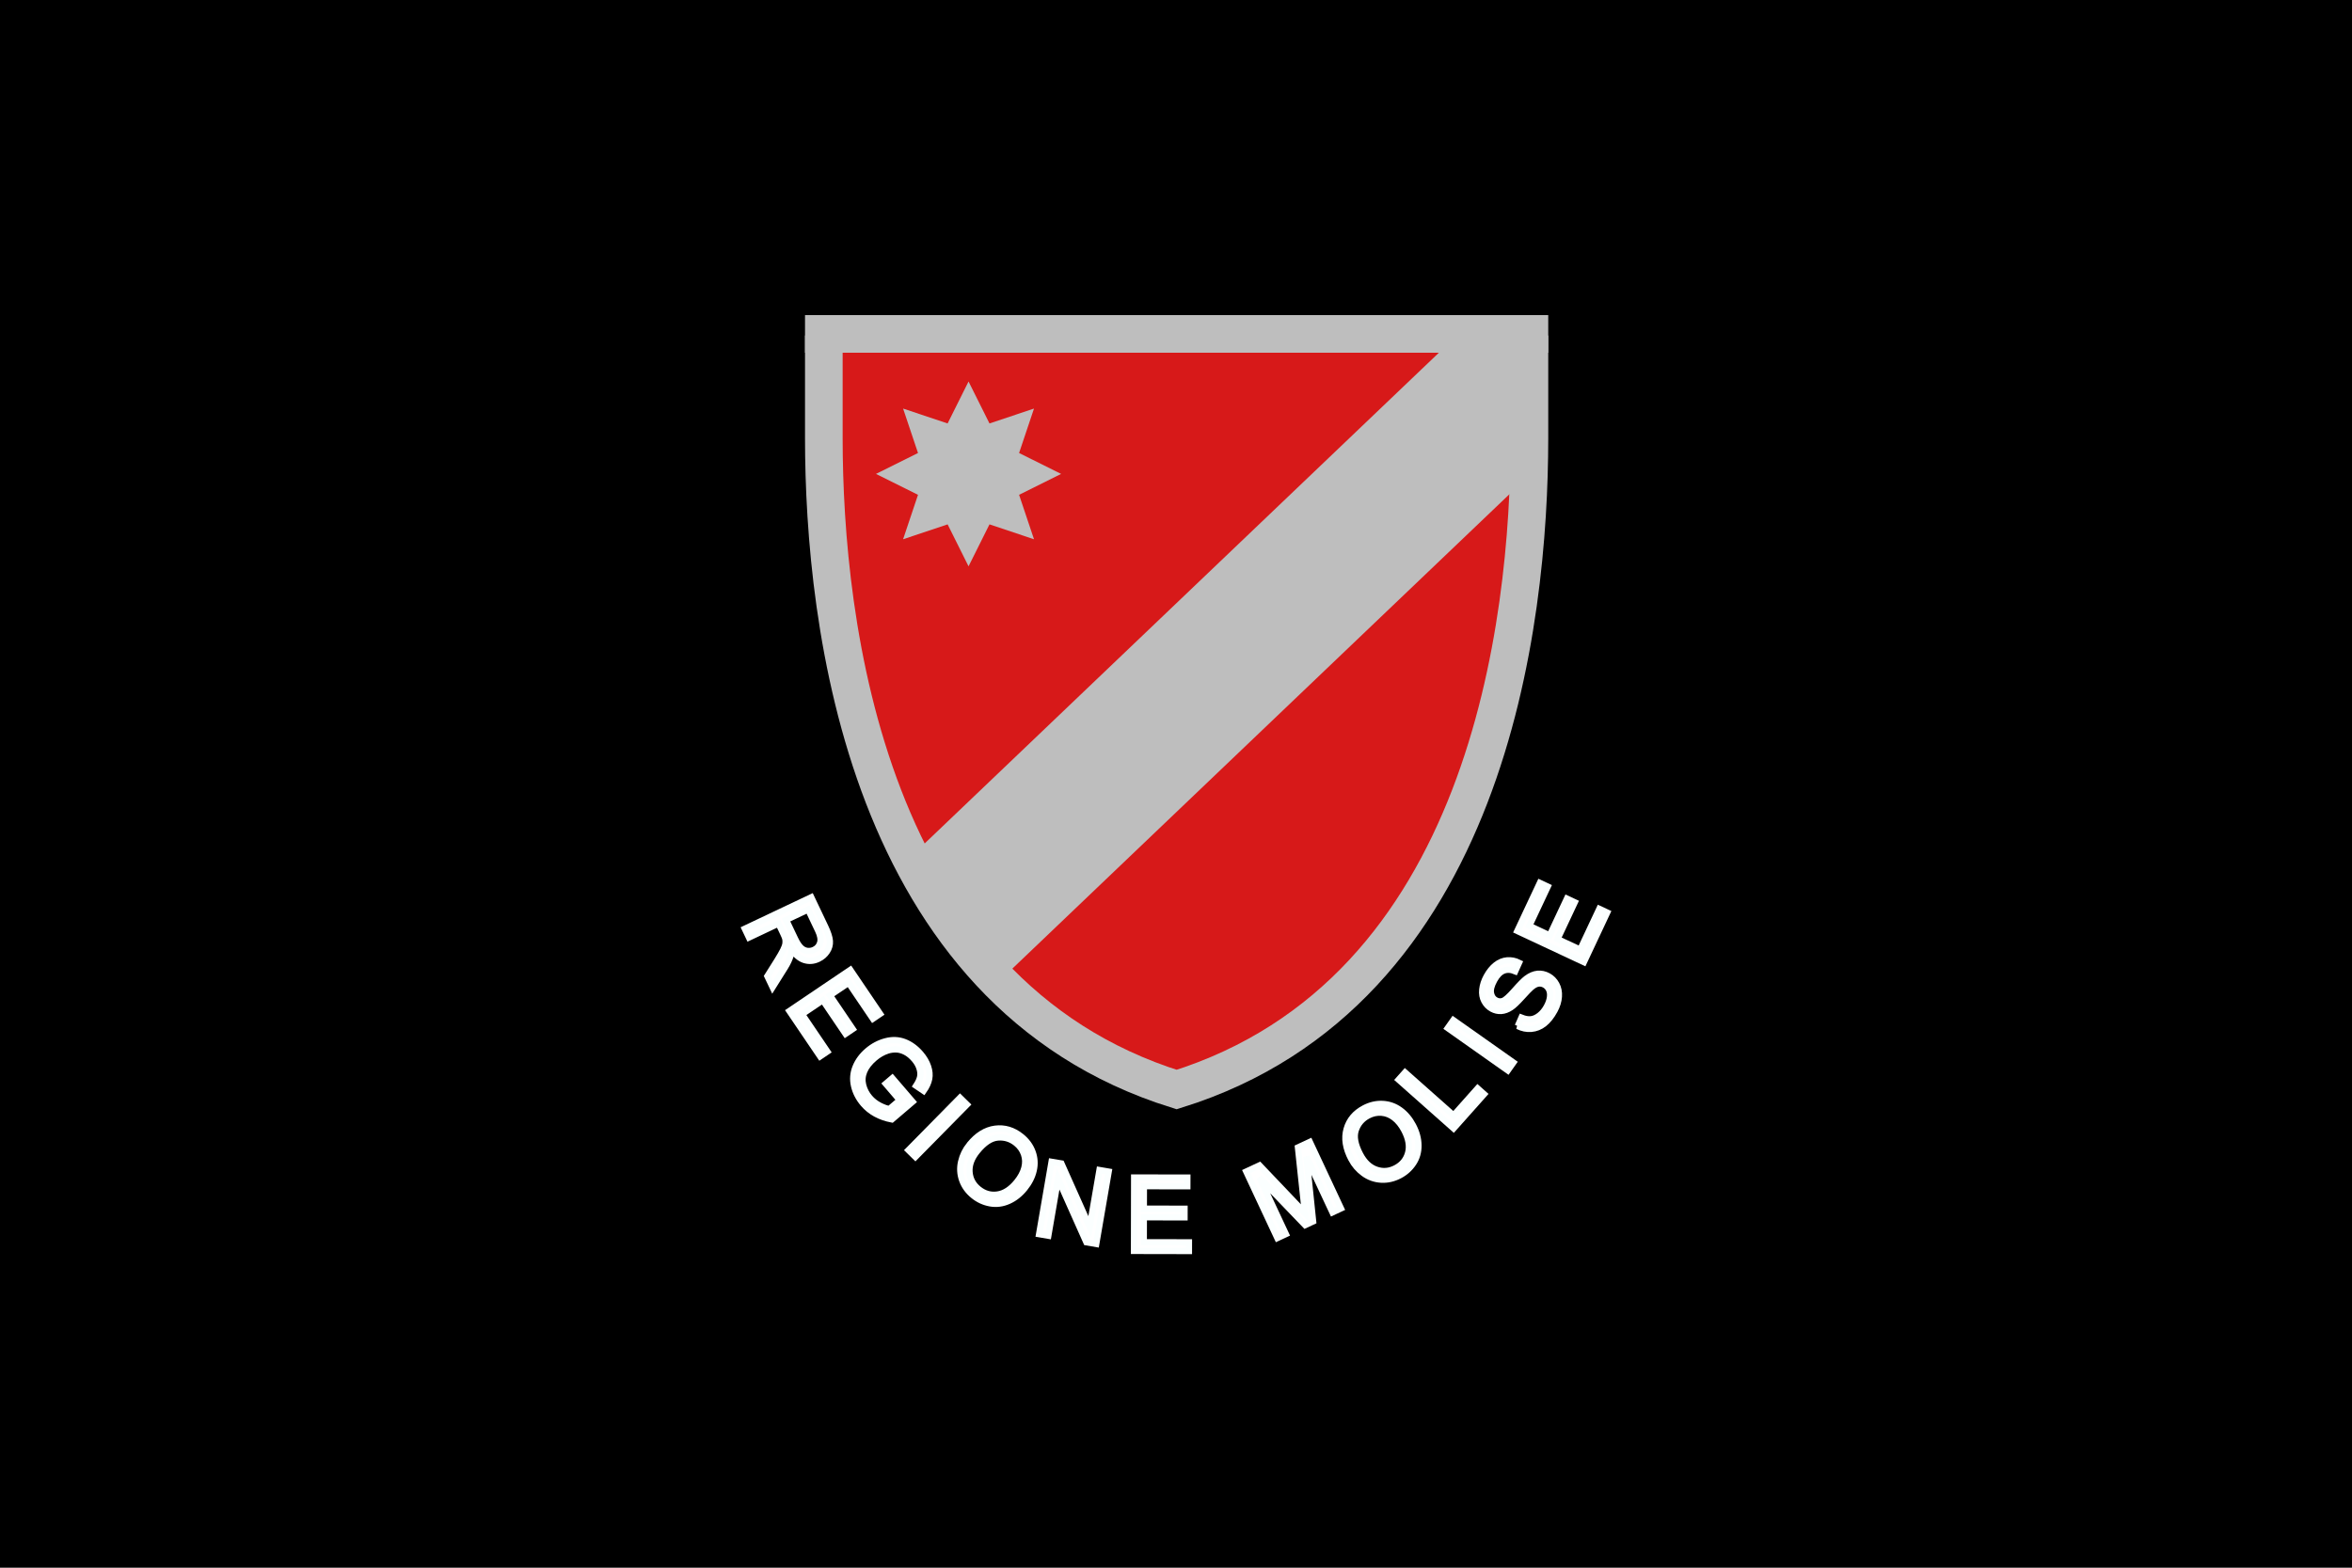
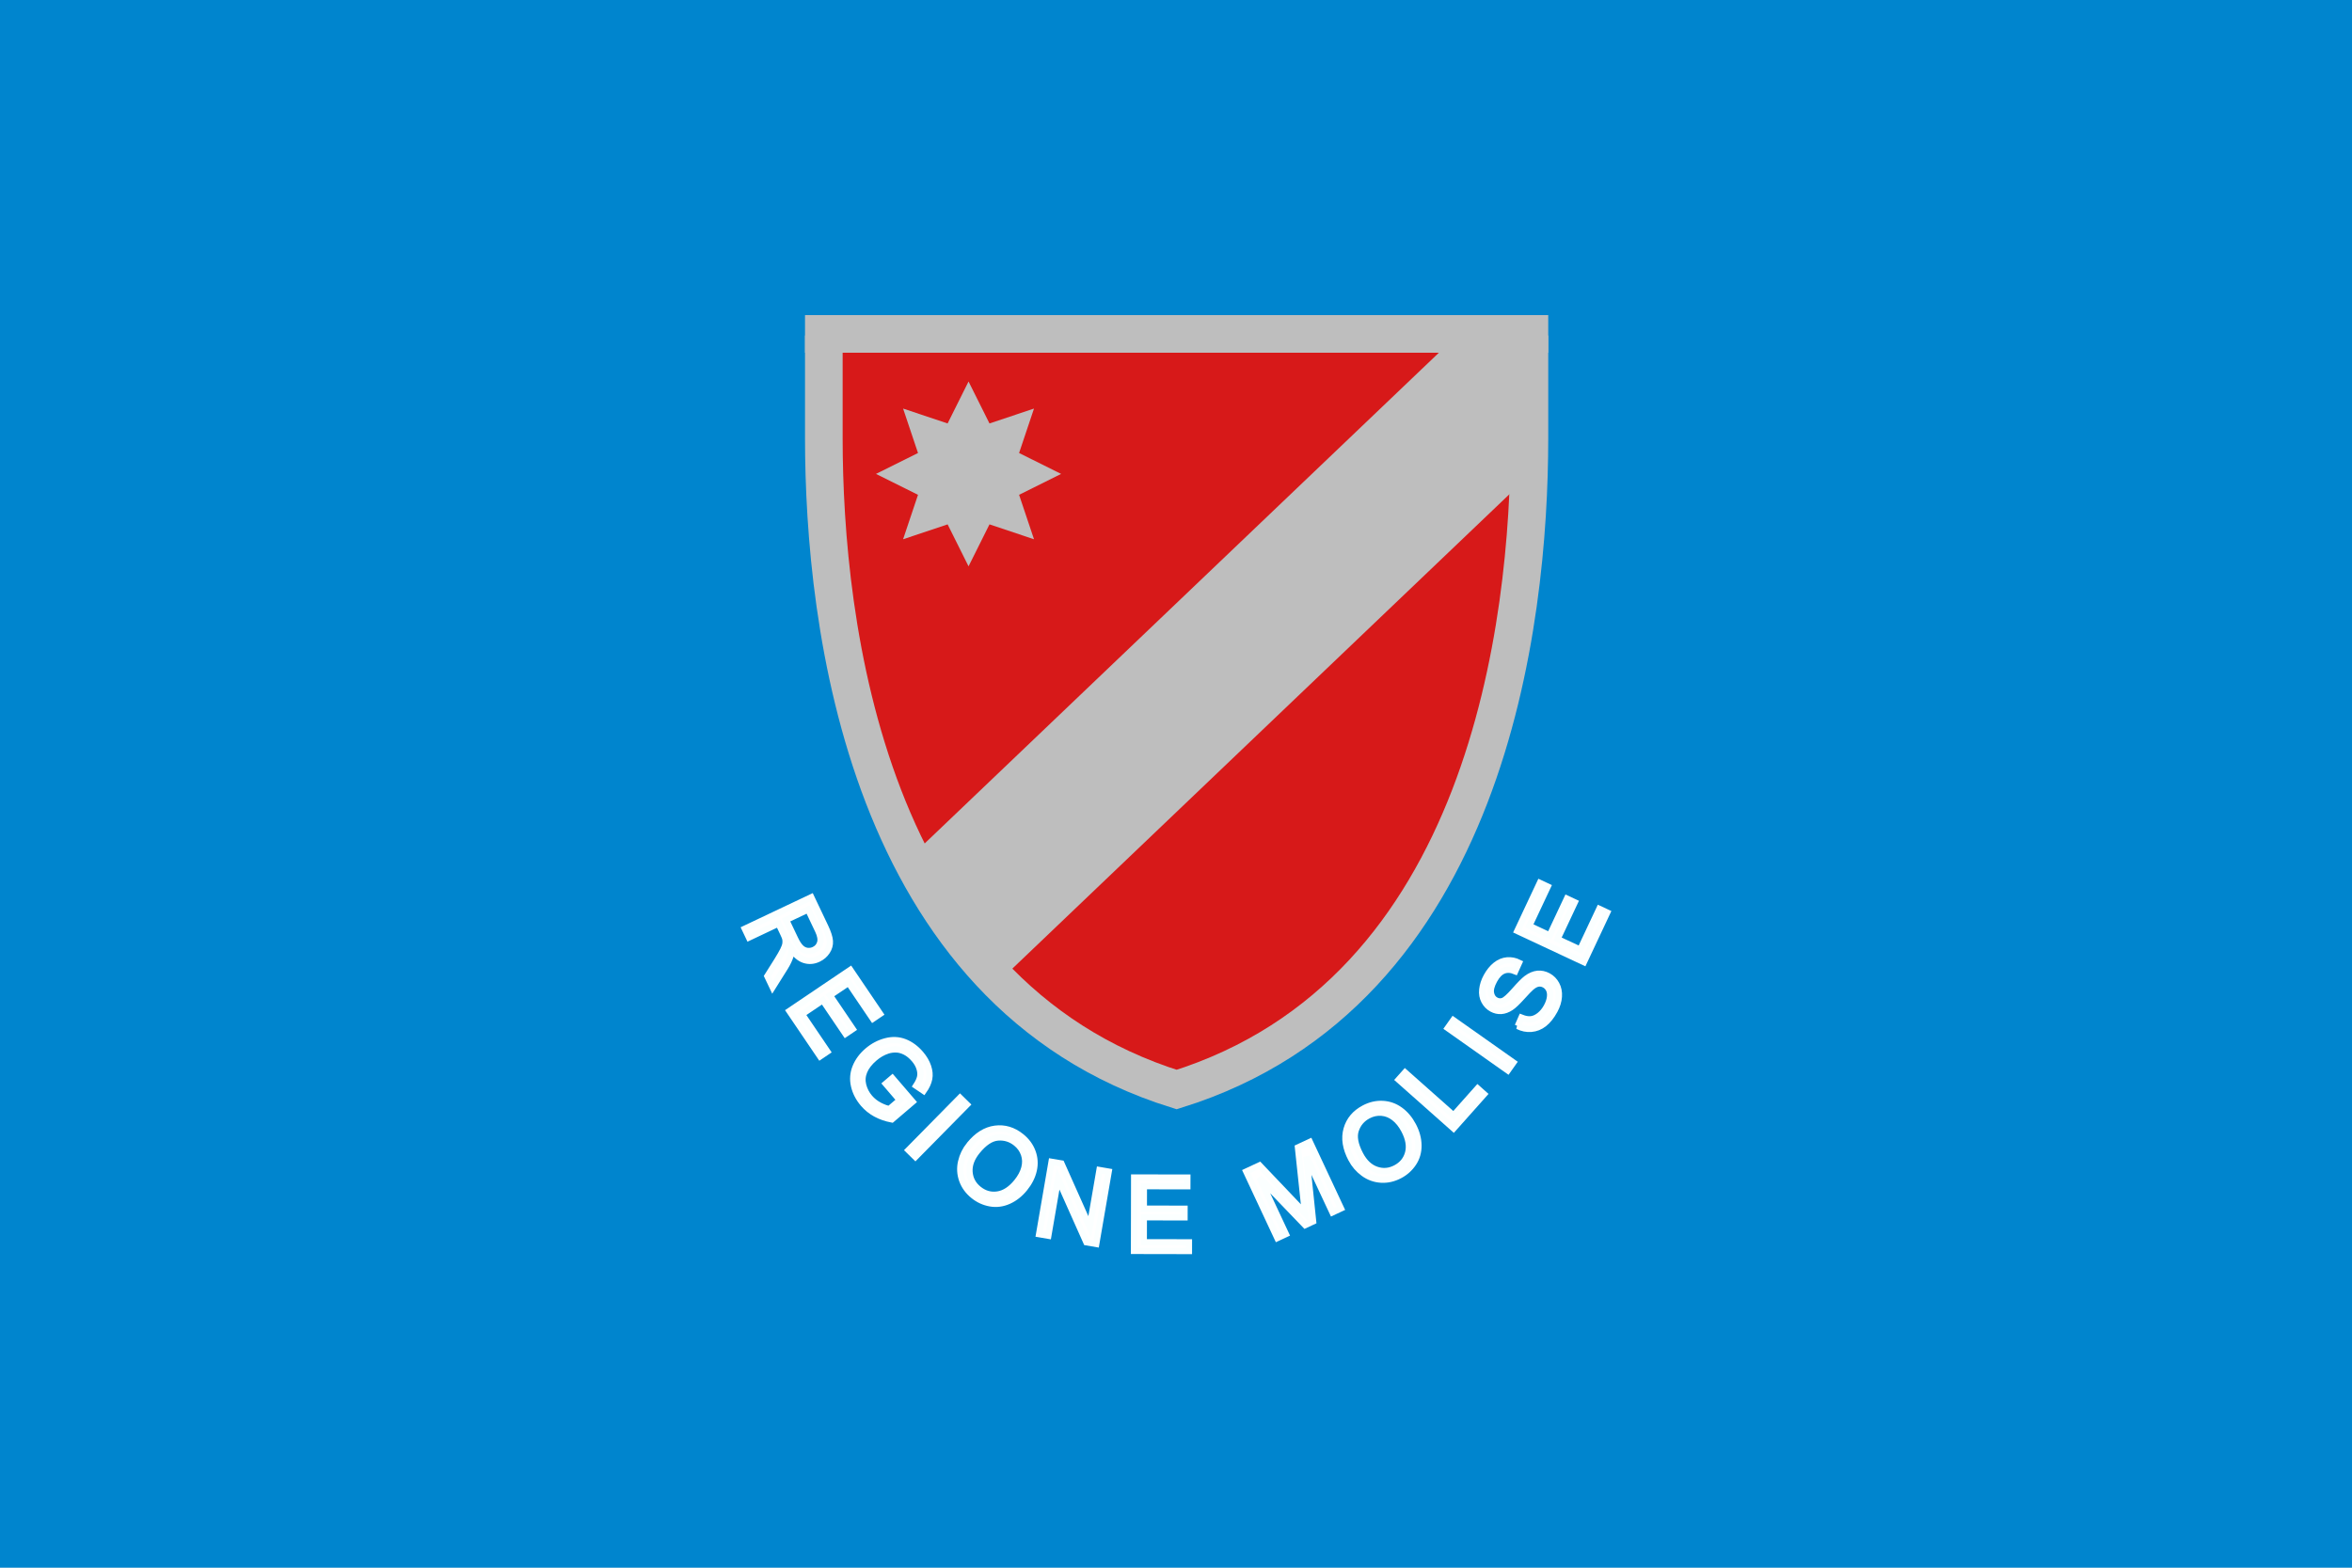
<svg xmlns="http://www.w3.org/2000/svg" id="svg2" width="750" height="500" version="1.0">
  <defs id="defs5" />
-   <rect id="target-color" style="fill-rule:evenodd;stroke:none" width="750" height="500" x="0" y="0" />
+   <rect style="fill:#0085ce;fill-opacity:1;fill-rule:evenodd;stroke:none" id="rect3837" width="750" height="500" x="0" y="0" />
  <g transform="matrix(0.8856293,0,0,0.883997,629.9034,83.02161)" style="font-size:37px;font-style:normal;font-variant:normal;font-weight:normal;font-stretch:normal;text-indent:0;text-align:start;text-decoration:none;line-height:125%;letter-spacing:0px;word-spacing:0px;text-transform:none;direction:ltr;block-progression:tb;writing-mode:lr-tb;text-anchor:start;baseline-shift:baseline;color:#000000;fill:#ffffff;fill-opacity:1;fill-rule:nonzero;stroke:#fbffff;stroke-width:2.26;stroke-miterlimit:4;stroke-opacity:1;stroke-dasharray:none;marker:none;visibility:visible;display:inline;overflow:visible;enable-background:accumulate;font-family:Arial;-inkscape-font-specification:Arial" id="text3880">
    <path d="m -443.079,241.173 23.926,-11.358 5.036,10.609 c 1.012,2.133 1.567,3.856 1.664,5.17 0.097,1.314 -0.241,2.561 -1.014,3.741 -0.773,1.18 -1.818,2.083 -3.134,2.708 -1.697,0.806 -3.389,0.935 -5.075,0.389 -1.686,-0.546 -3.232,-1.892 -4.637,-4.038 -0.005,1.029 -0.1,1.854 -0.285,2.475 -0.41,1.328 -1.055,2.707 -1.935,4.138 l -4.536,7.253 -1.89,-3.982 3.475,-5.529 c 0.997,-1.607 1.735,-2.89 2.212,-3.85 0.478,-0.96 0.756,-1.749 0.836,-2.367 0.08,-0.618 0.064,-1.2 -0.049,-1.747 -0.094,-0.395 -0.335,-1.001 -0.722,-1.817 l -1.743,-3.672 -10.625,5.044 z m 14.87,-3.179 3.231,6.806 c 0.687,1.447 1.374,2.508 2.06,3.182 0.687,0.674 1.46,1.067 2.319,1.179 0.86,0.112 1.676,-0.016 2.448,-0.382 1.132,-0.537 1.867,-1.39 2.206,-2.557 0.339,-1.168 0.088,-2.638 -0.754,-4.412 l -3.595,-7.573 z" style="font-size:37px;font-style:normal;font-variant:normal;font-weight:normal;font-stretch:normal;fill:#ffffff;stroke:#fbffff;stroke-width:2.26;stroke-miterlimit:4;stroke-opacity:1;stroke-dasharray:none;marker:none;font-family:Harlow Solid Italic;-inkscape-font-specification:Harlow Solid Italic" id="path3890" />
    <path d="m -427.025,270.852 21.94,-14.837 10.728,15.864 -2.589,1.751 -8.764,-12.96 -6.72,4.544 8.208,12.137 -2.574,1.741 -8.208,-12.137 -7.468,5.05 9.108,13.469 -2.589,1.751 z" style="font-size:37px;font-style:normal;font-variant:normal;font-weight:normal;font-stretch:normal;fill:#ffffff;stroke:#fbffff;stroke-width:2.26;stroke-miterlimit:4;stroke-opacity:1;stroke-dasharray:none;marker:none;font-family:Harlow Solid Italic;-inkscape-font-specification:Harlow Solid Italic" id="path3892" />
    <path d="m -392.326,297.089 2.362,-2.019 7.304,8.516 -7.47,6.386 c -2.163,-0.417 -4.102,-1.096 -5.818,-2.038 -1.716,-0.942 -3.2,-2.145 -4.452,-3.609 -1.691,-1.977 -2.803,-4.136 -3.338,-6.476 -0.535,-2.34 -0.353,-4.606 0.545,-6.8 0.898,-2.194 2.335,-4.136 4.313,-5.826 1.959,-1.675 4.138,-2.829 6.537,-3.461 2.399,-0.632 4.667,-0.532 6.806,0.302 2.139,0.834 4.065,2.253 5.779,4.258 1.244,1.456 2.134,2.973 2.668,4.553 0.534,1.579 0.666,3.063 0.395,4.452 -0.271,1.388 -0.935,2.836 -1.993,4.342 l -2.714,-1.84 c 0.767,-1.179 1.252,-2.243 1.454,-3.192 0.202,-0.949 0.124,-1.991 -0.236,-3.126 -0.36,-1.134 -0.974,-2.21 -1.843,-3.226 -1.041,-1.218 -2.126,-2.112 -3.256,-2.683 -1.13,-0.571 -2.23,-0.871 -3.3,-0.899 -1.07,-0.028 -2.096,0.116 -3.077,0.432 -1.683,0.552 -3.253,1.45 -4.708,2.694 -1.794,1.534 -3.032,3.127 -3.712,4.778 -0.68,1.651 -0.808,3.318 -0.385,4.999 0.424,1.682 1.203,3.187 2.338,4.514 0.986,1.153 2.171,2.09 3.554,2.809 1.383,0.719 2.569,1.147 3.558,1.284 l 3.749,-3.205 z" style="font-size:37px;font-style:normal;font-variant:normal;font-weight:normal;font-stretch:normal;fill:#ffffff;stroke:#fbffff;stroke-width:2.26;stroke-miterlimit:4;stroke-opacity:1;stroke-dasharray:none;marker:none;font-family:Harlow Solid Italic;-inkscape-font-specification:Harlow Solid Italic" id="path3894" />
    <path d="m -384.159,321.045 18.567,-18.888 2.499,2.457 -18.567,18.888 z" style="font-size:37px;font-style:normal;font-variant:normal;font-weight:normal;font-stretch:normal;fill:#ffffff;stroke:#fbffff;stroke-width:2.26;stroke-miterlimit:4;stroke-opacity:1;stroke-dasharray:none;marker:none;font-family:Harlow Solid Italic;-inkscape-font-specification:Harlow Solid Italic" id="path3896" />
    <path d="m -362.214,319.136 c 2.761,-3.421 5.841,-5.358 9.24,-5.811 3.399,-0.453 6.551,0.493 9.457,2.838 1.903,1.536 3.251,3.374 4.045,5.517 0.794,2.142 0.935,4.35 0.424,6.623 -0.511,2.273 -1.599,4.44 -3.263,6.502 -1.687,2.09 -3.618,3.619 -5.793,4.588 -2.175,0.969 -4.378,1.253 -6.609,0.853 -2.231,-0.4 -4.242,-1.322 -6.032,-2.767 -1.94,-1.566 -3.296,-3.434 -4.067,-5.604 -0.771,-2.17 -0.896,-4.384 -0.375,-6.641 0.521,-2.257 1.512,-4.29 2.972,-6.099 z m 2.778,2.312 c -2.005,2.484 -2.916,4.979 -2.734,7.486 0.182,2.507 1.281,4.574 3.296,6.2 2.053,1.657 4.324,2.298 6.816,1.925 2.491,-0.373 4.807,-1.886 6.948,-4.538 1.354,-1.678 2.252,-3.371 2.695,-5.08 0.443,-1.709 0.396,-3.348 -0.14,-4.919 -0.536,-1.57 -1.483,-2.904 -2.842,-4 -1.931,-1.558 -4.127,-2.236 -6.589,-2.033 -2.462,0.203 -4.945,1.855 -7.449,4.958 z" style="font-size:37px;font-style:normal;font-variant:normal;font-weight:normal;font-stretch:normal;fill:#ffffff;stroke:#fbffff;stroke-width:2.26;stroke-miterlimit:4;stroke-opacity:1;stroke-dasharray:none;marker:none;font-family:Harlow Solid Italic;-inkscape-font-specification:Harlow Solid Italic" id="path3898" />
    <path d="m -337.11,351.362 4.487,-26.103 3.543,0.609 10.187,22.851 3.523,-20.494 3.312,0.569 -4.487,26.103 -3.543,-0.609 -10.184,-22.868 -3.526,20.512 z" style="font-size:37px;font-style:normal;font-variant:normal;font-weight:normal;font-stretch:normal;fill:#ffffff;stroke:#fbffff;stroke-width:2.26;stroke-miterlimit:4;stroke-opacity:1;stroke-dasharray:none;marker:none;font-family:Harlow Solid Italic;-inkscape-font-specification:Harlow Solid Italic" id="path3900" />
    <path d="m -302.937,357.405 0.051,-26.485 19.15,0.036 -0.006,3.125 -15.645,-0.03 -0.015,8.112 14.652,0.028 -0.006,3.107 -14.652,-0.028 -0.017,9.015 16.26,0.031 -0.006,3.125 z" style="font-size:37px;font-style:normal;font-variant:normal;font-weight:normal;font-stretch:normal;fill:#ffffff;stroke:#fbffff;stroke-width:2.26;stroke-miterlimit:4;stroke-opacity:1;stroke-dasharray:none;marker:none;font-family:Harlow Solid Italic;-inkscape-font-specification:Harlow Solid Italic" id="path3902" />
    <path d="m -251.321,352.77 -11.213,-23.994 4.779,-2.233 13.619,14.335 c 1.263,1.337 2.198,2.343 2.806,3.016 -0.135,-1 -0.309,-2.481 -0.521,-4.443 l -2.057,-19.379 4.272,-1.996 11.213,23.994 -3.061,1.431 -9.385,-20.083 2.413,23.341 -2.864,1.339 -16.486,-17.183 9.546,20.426 z" style="font-size:37px;font-style:normal;font-variant:normal;font-weight:normal;font-stretch:normal;fill:#ffffff;stroke:#fbffff;stroke-width:2.26;stroke-miterlimit:4;stroke-opacity:1;stroke-dasharray:none;marker:none;font-family:Harlow Solid Italic;-inkscape-font-specification:Harlow Solid Italic" id="path3904" />
    <path d="m -224.716,324.257 c -2.049,-3.89 -2.608,-7.485 -1.678,-10.785 0.93,-3.301 3.046,-5.821 6.35,-7.561 2.163,-1.139 4.386,-1.65 6.667,-1.531 2.281,0.119 4.365,0.863 6.25,2.232 1.885,1.369 3.445,3.226 4.68,5.57 1.252,2.376 1.892,4.755 1.92,7.136 0.029,2.381 -0.582,4.516 -1.833,6.407 -1.25,1.891 -2.893,3.372 -4.929,4.444 -2.206,1.162 -4.458,1.667 -6.756,1.516 -2.298,-0.151 -4.38,-0.912 -6.247,-2.284 -1.866,-1.372 -3.341,-3.087 -4.424,-5.143 z m 3.222,-1.636 c 1.487,2.824 3.418,4.649 5.793,5.474 2.374,0.825 4.707,0.635 6.998,-0.572 2.334,-1.229 3.822,-3.061 4.466,-5.497 0.644,-2.435 0.171,-5.161 -1.417,-8.177 -1.005,-1.908 -2.204,-3.403 -3.598,-4.486 -1.394,-1.083 -2.918,-1.689 -4.572,-1.819 -1.654,-0.129 -3.254,0.213 -4.799,1.027 -2.195,1.156 -3.687,2.905 -4.475,5.246 -0.788,2.341 -0.254,5.276 1.604,8.803 z" style="font-size:37px;font-style:normal;font-variant:normal;font-weight:normal;font-stretch:normal;fill:#ffffff;stroke:#fbffff;stroke-width:2.26;stroke-miterlimit:4;stroke-opacity:1;stroke-dasharray:none;marker:none;font-family:Harlow Solid Italic;-inkscape-font-specification:Harlow Solid Italic" id="path3906" />
    <path d="m -187.875,313.22 -19.798,-17.593 2.328,-2.62 17.462,15.517 8.665,-9.75 2.336,2.076 z" style="font-size:37px;font-style:normal;font-variant:normal;font-weight:normal;font-stretch:normal;fill:#ffffff;stroke:#fbffff;stroke-width:2.26;stroke-miterlimit:4;stroke-opacity:1;stroke-dasharray:none;marker:none;font-family:Harlow Solid Italic;-inkscape-font-specification:Harlow Solid Italic" id="path3908" />
    <path d="m -168.361,292.292 -21.627,-15.289 2.023,-2.862 21.627,15.289 z" style="font-size:37px;font-style:normal;font-variant:normal;font-weight:normal;font-stretch:normal;fill:#ffffff;stroke:#fbffff;stroke-width:2.26;stroke-miterlimit:4;stroke-opacity:1;stroke-dasharray:none;marker:none;font-family:Harlow Solid Italic;-inkscape-font-specification:Harlow Solid Italic" id="path3910" />
    <path d="m -164.769,276.281 1.327,-3.042 c 1.238,0.496 2.367,0.696 3.387,0.6 1.019,-0.096 2.047,-0.548 3.083,-1.355 1.036,-0.807 1.914,-1.872 2.634,-3.194 0.639,-1.174 1.029,-2.306 1.17,-3.395 0.141,-1.089 0.026,-2.019 -0.343,-2.789 -0.369,-0.77 -0.913,-1.351 -1.633,-1.743 -0.73,-0.397 -1.482,-0.533 -2.257,-0.407 -0.775,0.126 -1.613,0.575 -2.513,1.347 -0.583,0.492 -1.713,1.666 -3.39,3.523 -1.677,1.857 -2.976,3.09 -3.897,3.7 -1.187,0.794 -2.359,1.228 -3.518,1.304 -1.159,0.075 -2.272,-0.178 -3.341,-0.76 -1.174,-0.639 -2.09,-1.57 -2.748,-2.792 -0.658,-1.222 -0.903,-2.617 -0.735,-4.185 0.168,-1.568 0.678,-3.135 1.531,-4.7 0.939,-1.724 2.045,-3.093 3.317,-4.108 1.272,-1.014 2.641,-1.582 4.106,-1.703 1.465,-0.121 2.894,0.163 4.287,0.854 l -1.385,3.072 c -1.557,-0.642 -2.96,-0.71 -4.209,-0.204 -1.249,0.506 -2.361,1.653 -3.334,3.44 -1.014,1.862 -1.411,3.404 -1.193,4.627 0.219,1.223 0.809,2.097 1.772,2.621 0.836,0.455 1.687,0.528 2.555,0.219 0.862,-0.298 2.257,-1.545 4.185,-3.738 1.928,-2.193 3.357,-3.64 4.287,-4.341 1.361,-1.014 2.696,-1.583 4.005,-1.707 1.309,-0.124 2.587,0.154 3.835,0.834 1.238,0.674 2.211,1.663 2.92,2.968 0.709,1.305 1.006,2.787 0.891,4.445 -0.115,1.659 -0.624,3.318 -1.529,4.979 -1.146,2.105 -2.414,3.702 -3.802,4.79 -1.388,1.089 -2.919,1.702 -4.592,1.84 -1.673,0.138 -3.298,-0.195 -4.876,-1 z" style="font-size:37px;font-style:normal;font-variant:normal;font-weight:normal;font-stretch:normal;fill:#ffffff;stroke:#fbffff;stroke-width:2.26;stroke-miterlimit:4;stroke-opacity:1;stroke-dasharray:none;marker:none;font-family:Harlow Solid Italic;-inkscape-font-specification:Harlow Solid Italic" id="path3912" />
    <path d="m -140.959,253.219 -23.978,-11.249 8.133,-17.337 2.83,1.327 -6.645,14.164 7.344,3.445 6.223,-13.265 2.813,1.32 -6.223,13.265 8.162,3.829 6.906,-14.72 2.83,1.327 z" style="font-size:37px;font-style:normal;font-variant:normal;font-weight:normal;font-stretch:normal;fill:#ffffff;stroke:#fbffff;stroke-width:2.26;stroke-miterlimit:4;stroke-opacity:1;stroke-dasharray:none;marker:none;font-family:Harlow Solid Italic;-inkscape-font-specification:Harlow Solid Italic" id="path3914" />
  </g>
  <g id="g3015" transform="translate(256.7,100)">
    <path id="path3049-9" d="m 6,7 8.6e-5,32.892 C 6.039,98.466 19.202,216.472 118.5,247.5 217.8,216.471 230.961,98.463 231,39.89 L 231,7" style="fill:#d71919;fill-opacity:1;stroke:#bebebe;stroke-width:12;stroke-linecap:butt;stroke-linejoin:miter;stroke-miterlimit:4;stroke-opacity:1;stroke-dasharray:none" />
    <path transform="matrix(0.814721,0,0,0.8135563,150.2772,54.56679)" d="m -94.826,21.418 -17.425,-5.837 -8.194,16.449 -8.194,-16.449 -17.425,5.837 5.837,-17.425 -16.449,-8.194 16.449,-8.194 -5.837,-17.425 17.425,5.837 8.194,-16.449 8.194,16.449 17.425,-5.837 -5.837,17.425 16.449,8.194 -16.449,8.194 z" id="path2784-4" style="fill:#bebebe;fill-opacity:1;fill-rule:evenodd;stroke:none" />
    <path id="path2781-8" d="M 203.454,11.231 36.93,170.182 c 6.877,15.96 15.589,30.365 26.635,41.183 L 228.751,53.688 228.082,11.861 z" style="fill:#bebebe;fill-opacity:1;fill-rule:evenodd;stroke:none" />
    <rect y="0.5" x="0.002" height="12" width="236.996" id="rect2986" style="fill:#bebebe;fill-opacity:1;fill-rule:evenodd;stroke:none" />
  </g>
</svg>
